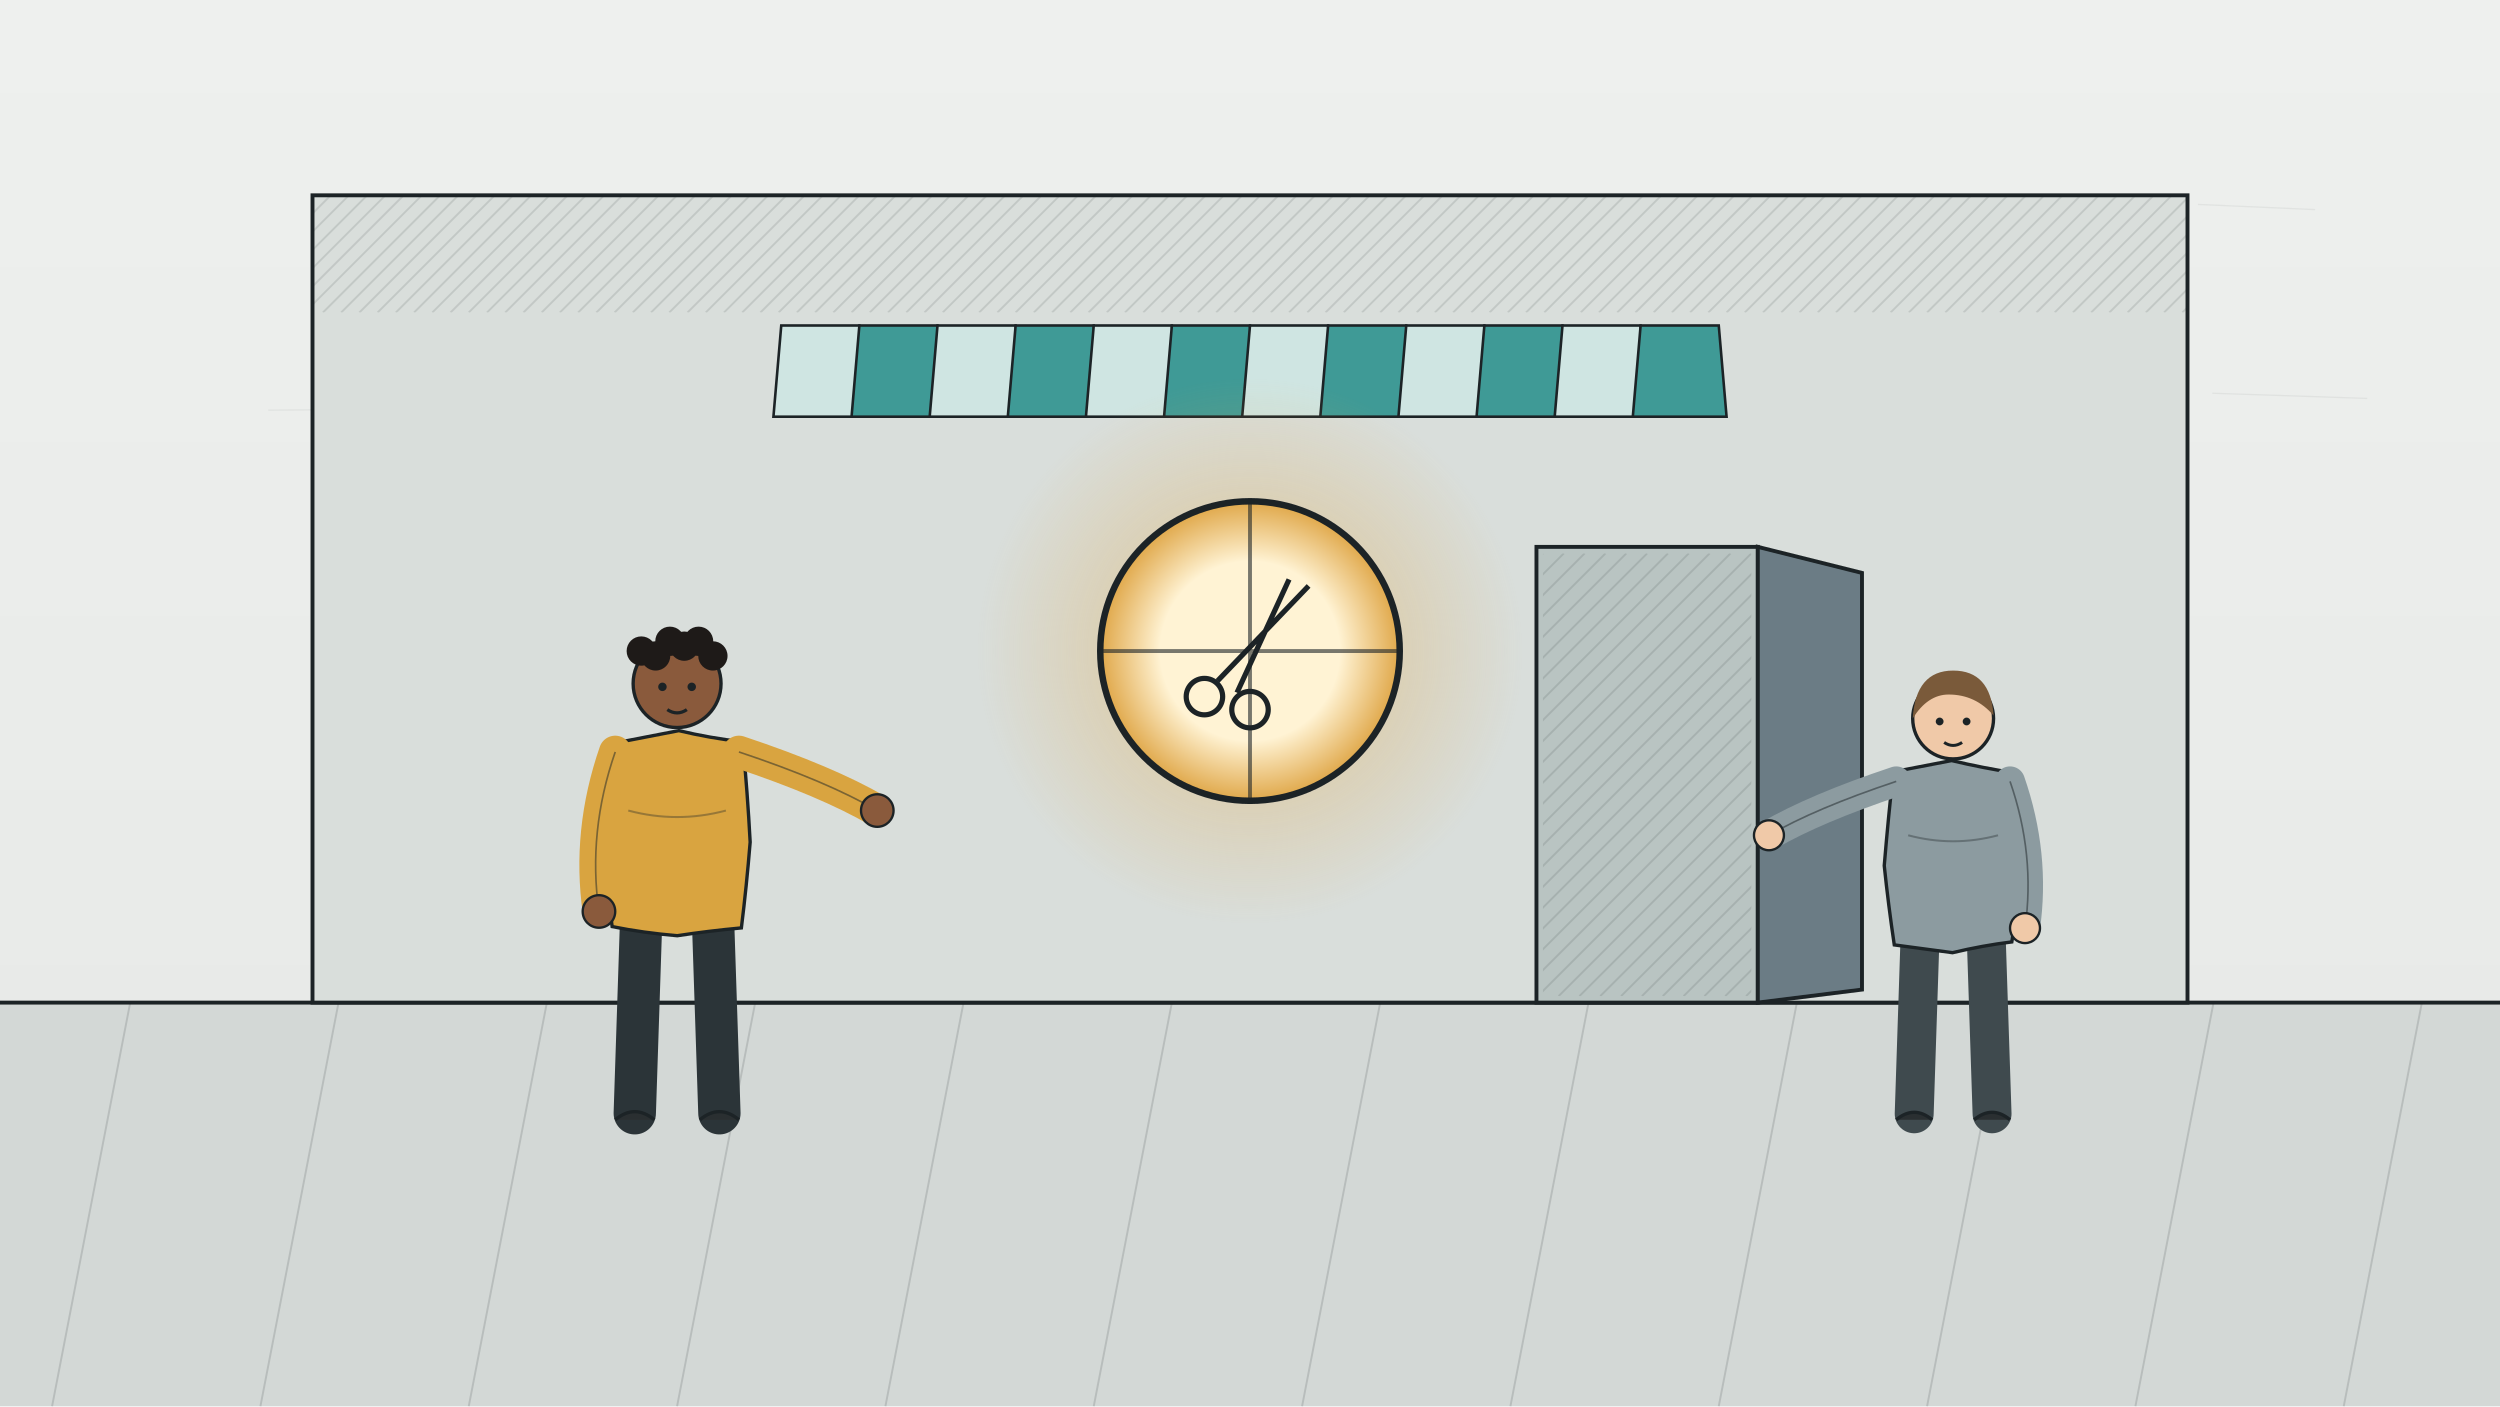
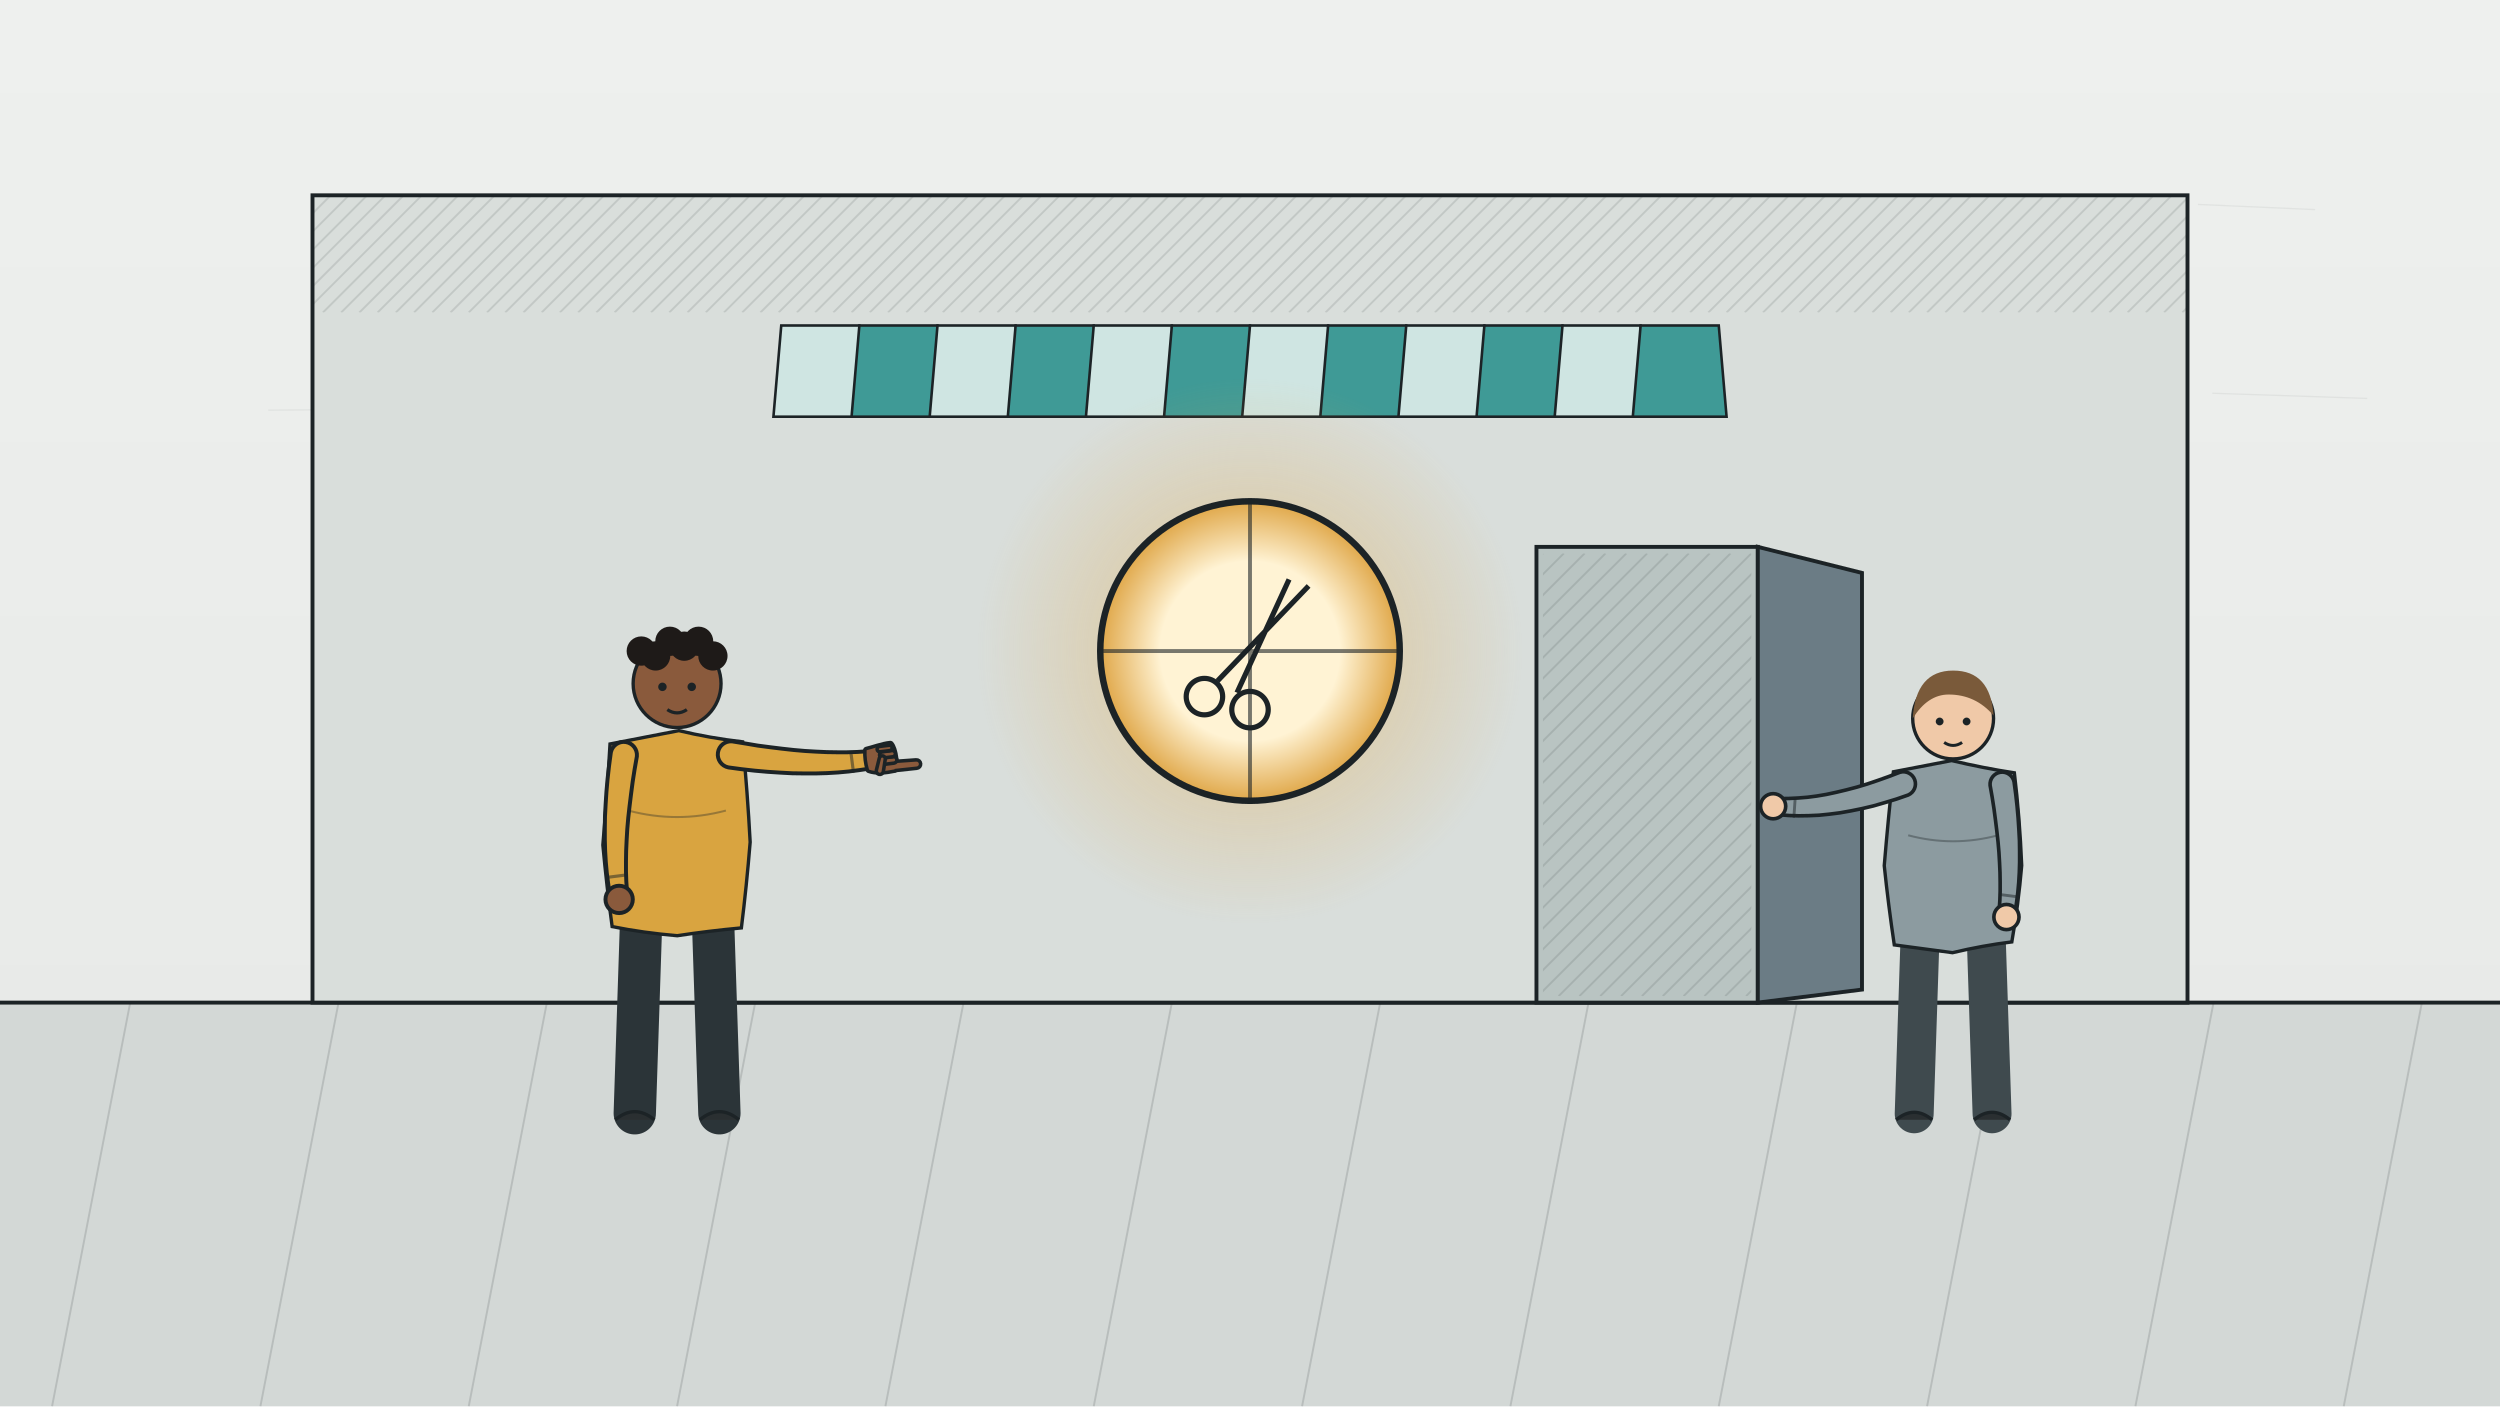
<svg xmlns="http://www.w3.org/2000/svg" viewBox="0 0 1920 1080" width="1920" height="1080">
  <defs>
    <linearGradient id="fpap" x1="0" y1="0" x2="0" y2="1">
      <stop offset="0" stop-color="#eef0ee" stop-opacity="1" />
      <stop offset="1" stop-color="#e6e8e6" stop-opacity="1" />
    </linearGradient>
    <radialGradient id="fg" cx="0.5" cy="0.5" r="0.5">
      <stop offset="0" stop-color="#e0a84a" stop-opacity="0.55" />
      <stop offset="1" stop-color="#e0a84a" stop-opacity="0" />
    </radialGradient>
    <radialGradient id="fw" cx="0.5" cy="0.5" r="0.5">
      <stop offset="0" stop-color="#fff3d4" stop-opacity="1" />
      <stop offset="0.6" stop-color="#fff3d4" stop-opacity="1" />
      <stop offset="1" stop-color="#e0a84a" stop-opacity="1" />
    </radialGradient>
  </defs>
  <rect width="1920" height="1080" fill="url(#fpap)" />
  <path d="M1539,837 l89,6" stroke="#1c2326" stroke-width="1" opacity="0.06" />
  <path d="M1185,955 l48,-1" stroke="#1c2326" stroke-width="1" opacity="0.06" />
  <path d="M206,315 l146,-1" stroke="#1c2326" stroke-width="1" opacity="0.06" />
  <path d="M562,564 l118,6" stroke="#1c2326" stroke-width="1" opacity="0.06" />
  <path d="M270,434 l69,0" stroke="#1c2326" stroke-width="1" opacity="0.06" />
  <path d="M464,238 l84,-6" stroke="#1c2326" stroke-width="1" opacity="0.06" />
  <path d="M815,725 l102,-5" stroke="#1c2326" stroke-width="1" opacity="0.06" />
  <path d="M432,236 l98,-4" stroke="#1c2326" stroke-width="1" opacity="0.06" />
  <path d="M1688,157 l90,4" stroke="#1c2326" stroke-width="1" opacity="0.06" />
  <path d="M1146,1039 l160,-6" stroke="#1c2326" stroke-width="1" opacity="0.06" />
  <path d="M504,1032 l120,-1" stroke="#1c2326" stroke-width="1" opacity="0.06" />
  <path d="M502,228 l98,-3" stroke="#1c2326" stroke-width="1" opacity="0.06" />
  <path d="M1699,302 l119,4" stroke="#1c2326" stroke-width="1" opacity="0.06" />
  <path d="M1481,678 l141,6" stroke="#1c2326" stroke-width="1" opacity="0.06" />
  <rect x="0" y="770" width="1920" height="310" fill="#d3d8d6" />
  <path d="M100,770 L40,1080" stroke="#1c2326" stroke-width="1.5" opacity="0.15" />
  <path d="M260,770 L200,1080" stroke="#1c2326" stroke-width="1.5" opacity="0.15" />
  <path d="M420,770 L360,1080" stroke="#1c2326" stroke-width="1.5" opacity="0.15" />
  <path d="M580,770 L520,1080" stroke="#1c2326" stroke-width="1.5" opacity="0.15" />
  <path d="M740,770 L680,1080" stroke="#1c2326" stroke-width="1.5" opacity="0.15" />
  <path d="M900,770 L840,1080" stroke="#1c2326" stroke-width="1.5" opacity="0.15" />
  <path d="M1060,770 L1000,1080" stroke="#1c2326" stroke-width="1.5" opacity="0.15" />
  <path d="M1220,770 L1160,1080" stroke="#1c2326" stroke-width="1.5" opacity="0.15" />
  <path d="M1380,770 L1320,1080" stroke="#1c2326" stroke-width="1.5" opacity="0.15" />
  <path d="M1540,770 L1480,1080" stroke="#1c2326" stroke-width="1.5" opacity="0.15" />
  <path d="M1700,770 L1640,1080" stroke="#1c2326" stroke-width="1.5" opacity="0.15" />
  <path d="M1860,770 L1800,1080" stroke="#1c2326" stroke-width="1.5" opacity="0.15" />
  <path d="M0,770 L1920,770" stroke="#1c2326" stroke-width="3" />
  <rect x="240" y="150" width="1440" height="620" fill="#d9dedb" stroke="#1c2326" stroke-width="3" />
  <clipPath id="hc80796415">
    <rect x="240" y="150" width="1440" height="90" />
  </clipPath>
  <path d="M240,150 L150,240 M254,150 L164,240 M268,150 L178,240 M282,150 L192,240 M296,150 L206,240 M310,150 L220,240 M324,150 L234,240 M338,150 L248,240 M352,150 L262,240 M366,150 L276,240 M380,150 L290,240 M394,150 L304,240 M408,150 L318,240 M422,150 L332,240 M436,150 L346,240 M450,150 L360,240 M464,150 L374,240 M478,150 L388,240 M492,150 L402,240 M506,150 L416,240 M520,150 L430,240 M534,150 L444,240 M548,150 L458,240 M562,150 L472,240 M576,150 L486,240 M590,150 L500,240 M604,150 L514,240 M618,150 L528,240 M632,150 L542,240 M646,150 L556,240 M660,150 L570,240 M674,150 L584,240 M688,150 L598,240 M702,150 L612,240 M716,150 L626,240 M730,150 L640,240 M744,150 L654,240 M758,150 L668,240 M772,150 L682,240 M786,150 L696,240 M800,150 L710,240 M814,150 L724,240 M828,150 L738,240 M842,150 L752,240 M856,150 L766,240 M870,150 L780,240 M884,150 L794,240 M898,150 L808,240 M912,150 L822,240 M926,150 L836,240 M940,150 L850,240 M954,150 L864,240 M968,150 L878,240 M982,150 L892,240 M996,150 L906,240 M1010,150 L920,240 M1024,150 L934,240 M1038,150 L948,240 M1052,150 L962,240 M1066,150 L976,240 M1080,150 L990,240 M1094,150 L1004,240 M1108,150 L1018,240 M1122,150 L1032,240 M1136,150 L1046,240 M1150,150 L1060,240 M1164,150 L1074,240 M1178,150 L1088,240 M1192,150 L1102,240 M1206,150 L1116,240 M1220,150 L1130,240 M1234,150 L1144,240 M1248,150 L1158,240 M1262,150 L1172,240 M1276,150 L1186,240 M1290,150 L1200,240 M1304,150 L1214,240 M1318,150 L1228,240 M1332,150 L1242,240 M1346,150 L1256,240 M1360,150 L1270,240 M1374,150 L1284,240 M1388,150 L1298,240 M1402,150 L1312,240 M1416,150 L1326,240 M1430,150 L1340,240 M1444,150 L1354,240 M1458,150 L1368,240 M1472,150 L1382,240 M1486,150 L1396,240 M1500,150 L1410,240 M1514,150 L1424,240 M1528,150 L1438,240 M1542,150 L1452,240 M1556,150 L1466,240 M1570,150 L1480,240 M1584,150 L1494,240 M1598,150 L1508,240 M1612,150 L1522,240 M1626,150 L1536,240 M1640,150 L1550,240 M1654,150 L1564,240 M1668,150 L1578,240 M1682,150 L1592,240 M1696,150 L1606,240 M1710,150 L1620,240 M1724,150 L1634,240 M1738,150 L1648,240 M1752,150 L1662,240 M1766,150 L1676,240 " stroke="#1c2326" stroke-width="1.5" opacity="0.12" clip-path="url(#hc80796415)" />
  <path d="M600,250 L660,250 L666,320 L594,320 Z" fill="#cfe5e2" stroke="#1c2326" stroke-width="2" />
  <path d="M660,250 L720,250 L726,320 L654,320 Z" fill="#3f9a96" stroke="#1c2326" stroke-width="2" />
  <path d="M720,250 L780,250 L786,320 L714,320 Z" fill="#cfe5e2" stroke="#1c2326" stroke-width="2" />
  <path d="M780,250 L840,250 L846,320 L774,320 Z" fill="#3f9a96" stroke="#1c2326" stroke-width="2" />
  <path d="M840,250 L900,250 L906,320 L834,320 Z" fill="#cfe5e2" stroke="#1c2326" stroke-width="2" />
  <path d="M900,250 L960,250 L966,320 L894,320 Z" fill="#3f9a96" stroke="#1c2326" stroke-width="2" />
  <path d="M960,250 L1020,250 L1026,320 L954,320 Z" fill="#cfe5e2" stroke="#1c2326" stroke-width="2" />
  <path d="M1020,250 L1080,250 L1086,320 L1014,320 Z" fill="#3f9a96" stroke="#1c2326" stroke-width="2" />
  <path d="M1080,250 L1140,250 L1146,320 L1074,320 Z" fill="#cfe5e2" stroke="#1c2326" stroke-width="2" />
  <path d="M1140,250 L1200,250 L1206,320 L1134,320 Z" fill="#3f9a96" stroke="#1c2326" stroke-width="2" />
  <path d="M1200,250 L1260,250 L1266,320 L1194,320 Z" fill="#cfe5e2" stroke="#1c2326" stroke-width="2" />
  <path d="M1260,250 L1320,250 L1326,320 L1254,320 Z" fill="#3f9a96" stroke="#1c2326" stroke-width="2" />
  <rect x="1180" y="420" width="170" height="350" fill="#b9c4c2" stroke="#1c2326" stroke-width="3" />
  <path d="M1350,420 L1430,440 L1430,760 L1350,770 Z" fill="#6b7c85" stroke="#1c2326" stroke-width="3" />
  <clipPath id="hc50965935">
    <rect x="1185" y="425" width="160" height="340" />
  </clipPath>
  <path d="M1185,425 L845,765 M1201,425 L861,765 M1217,425 L877,765 M1233,425 L893,765 M1249,425 L909,765 M1265,425 L925,765 M1281,425 L941,765 M1297,425 L957,765 M1313,425 L973,765 M1329,425 L989,765 M1345,425 L1005,765 M1361,425 L1021,765 M1377,425 L1037,765 M1393,425 L1053,765 M1409,425 L1069,765 M1425,425 L1085,765 M1441,425 L1101,765 M1457,425 L1117,765 M1473,425 L1133,765 M1489,425 L1149,765 M1505,425 L1165,765 M1521,425 L1181,765 M1537,425 L1197,765 M1553,425 L1213,765 M1569,425 L1229,765 M1585,425 L1245,765 M1601,425 L1261,765 M1617,425 L1277,765 M1633,425 L1293,765 M1649,425 L1309,765 M1665,425 L1325,765 M1681,425 L1341,765 " stroke="#1c2326" stroke-width="1.5" opacity="0.12" clip-path="url(#hc50965935)" />
  <circle cx="960" cy="500" r="210" fill="url(#fg)" />
  <g id="mv-glint-core">
    <circle cx="960" cy="500" r="115" fill="url(#fw)" stroke="#1c2326" stroke-width="5" />
    <path d="M960,385 L960,615 M845,500 L1075,500" stroke="#1c2326" stroke-width="3" opacity="0.6" />
    <circle cx="925" cy="535" r="14" fill="none" stroke="#1c2326" stroke-width="4" />
    <circle cx="960" cy="545" r="14" fill="none" stroke="#1c2326" stroke-width="4" />
    <path d="M935,523 L1005,450 M950,532 L990,445" stroke="#1c2326" stroke-width="4" />
  </g>
  <g id="mv-walk-lefty">
    <g transform="translate(520,860) scale(1.25)">
      <g id="mv-breathe-lefty">
        <path d="M-22,-125 L-26,-4 M22,-125 L26,-4" stroke="#2b3438" stroke-width="26" stroke-linecap="round" />
        <path d="M-38,0 q12,-10 24,0 M14,0 q12,-10 24,0" stroke="#1c2326" stroke-width="2.08" fill="#2a2f31" />
        <path d="M-41.2,-230.9 Q-43.0,-199.6 -45.6,-168.8 Q-43.2,-143.0 -39.9,-118.7 Q-20.6,-114.8 0.1,-113.1 Q19.1,-116.0 39.5,-117.9 Q42.7,-143.6 44.9,-170.6 Q43.3,-200.8 40.3,-232.2 Q19.7,-234.6 1.1,-239.1 Z" fill="#d9a440" stroke="#1c2326" stroke-width="2.08" />
        <path d="M-30,-190 q30,8 60,0" stroke="#1c2326" stroke-width="1.248" opacity="0.35" fill="none" />
-         <path d="M-38,-226 Q-55,-177 -48,-128" stroke="#d9a440" stroke-width="20" stroke-linecap="round" fill="none" />
-         <path d="M-38,-226 Q-55,-177 -48,-128" stroke="#1c2326" stroke-width="1.04" opacity="0.5" fill="none" />
-         <circle cx="-48" cy="-128" r="10" fill="#8a5a3c" stroke="#1c2326" stroke-width="1.456" />
-         <g id="mv-arm-leftyl">
-           <path d="M38,-226 Q92,-208 123,-190" stroke="#d9a440" stroke-width="20" stroke-linecap="round" fill="none" />
-           <path d="M38,-226 Q92,-208 123,-190" stroke="#1c2326" stroke-width="1.04" opacity="0.5" fill="none" />
-           <circle cx="123" cy="-190" r="10" fill="#8a5a3c" stroke="#1c2326" stroke-width="1.456" />
+         <g class="mv mv-limb-lefty-r-1" data-pivot="-32.7 -224.5">
+           <path d="M-40.7,-225.7 L-41.8,-217.5 L-42.7,-209.5 L-43.4,-201.6 L-43.9,-193.9 L-44.3,-186.4 L-44.4,-179.1 L-44.4,-172.0 L-44.2,-165.1 L-43.8,-158.4 L-43.2,-151.8 L-42.4,-145.5 L-41.5,-139.4 A5.4,5.4 0 0 0 -30.8,-140.6 L-31.2,-146.5 L-31.4,-152.6 L-31.4,-158.8 L-31.3,-165.2 L-31.0,-171.8 L-30.6,-178.6 L-30.0,-185.5 L-29.2,-192.7 L-28.3,-200.0 L-27.3,-207.6 L-26.1,-215.3 L-24.7,-223.3 A8.1,8.1 0 0 0 -40.7,-225.7Z" fill="#d9a440" stroke="#1c2326" stroke-width="2.43" stroke-linejoin="round" />
+           <path d="M-43.3,-148.9 L-31.5,-150.4" stroke="#1c2326" stroke-width="1.94" stroke-linecap="round" opacity=".5" />
+           <circle cx="-35.6" cy="-135.4" r="8.4" fill="#8a5a3c" stroke="#1c2326" stroke-width="2.43" />
+         </g>
+         <g class="mv mv-limb-lefty-l-1" data-pivot="32.7 -224.5">
+           <path d="M31.5,-216.5 L39.7,-215.4 L47.7,-214.5 L55.6,-213.8 L63.3,-213.3 L70.8,-212.9 L78.1,-212.8 L85.2,-212.8 L92.1,-213.0 L98.9,-213.4 L105.4,-214.0 L111.7,-214.8 L117.8,-215.7 A5.4,5.4 0 0 0 116.6,-226.4 L110.7,-226.0 L104.6,-225.8 L98.4,-225.8 L92.0,-225.9 L85.4,-226.2 L78.6,-226.6 L71.7,-227.2 L64.5,-228.0 L57.2,-228.9 L49.6,-229.9 L41.9,-231.2 L33.9,-232.5 A8.1,8.1 0 0 0 31.5,-216.5Z" fill="#d9a440" stroke="#1c2326" stroke-width="2.43" stroke-linejoin="round" />
+           <path d="M108.3,-214.0 L106.8,-225.7" stroke="#1c2326" stroke-width="1.94" stroke-linecap="round" opacity=".5" />
+           <g transform="translate(117.2 -221.1) rotate(82.87) scale(16.200)">
+             <g fill="#1c2326" stroke="#1c2326" stroke-width="0.27" stroke-linejoin="round">
+               <path d="M-0.370,0 C-0.111,0.04 0.111,0.04 0.370,0 C0.500,-0.25 0.510,-0.62 0.480,-0.960 C0.288,-1.050 -0.288,-1.050 -0.480,-0.920 C-0.490,-0.62 -0.390,-0.22 -0.370,0 Z" />
+               <path d="M0.462,-0.966 L0.477,-1.806 A0.092,0.092 0 0 0 0.292,-1.813 L0.248,-0.974 A0.107,0.107 0 0 0 0.462,-0.966 Z" />
+             </g>
+             <g fill="#8a5a3c" stroke="none">
+               <path d="M-0.370,0 C-0.111,0.04 0.111,0.04 0.370,0 C0.500,-0.25 0.510,-0.62 0.480,-0.960 C0.288,-1.050 -0.288,-1.050 -0.480,-0.920 C-0.490,-0.62 -0.390,-0.22 -0.370,0 Z" />
+               <path d="M0.462,-0.966 L0.477,-1.806 A0.092,0.092 0 0 0 0.292,-1.813 L0.248,-0.974 A0.107,0.107 0 0 0 0.462,-0.966 Z" />
+             </g>
+             <path d="M-0.004,-0.97 L-0.004,-0.6 A0.124,0.124 0 0 0 0.244,-0.6 L0.244,-0.97 A0.124,0.124 0 0 0 -0.004,-0.97 Z" fill="#8a5a3c" stroke="#1c2326" stroke-width="0.135" stroke-linejoin="round" />
+             <path d="M-0.238,-0.95 L-0.238,-0.58 A0.118,0.118 0 0 0 -0.002,-0.58 L-0.002,-0.95 A0.118,0.118 0 0 0 -0.238,-0.95 Z" fill="#8a5a3c" stroke="#1c2326" stroke-width="0.135" stroke-linejoin="round" />
+             <path d="M-0.452,-0.87 L-0.452,-0.5 A0.102,0.102 0 0 0 -0.248,-0.5 L-0.248,-0.87 A0.102,0.102 0 0 0 -0.452,-0.87 Z" fill="#8a5a3c" stroke="#1c2326" stroke-width="0.135" stroke-linejoin="round" />
+             <path d="M0.513,-0.528 L0.056,-0.659 A0.115,0.115 0 0 0 -0.016,-0.441 L0.427,-0.272 A0.135,0.135 0 0 0 0.513,-0.528 Z" fill="#8a5a3c" stroke="#1c2326" stroke-width="0.135" stroke-linejoin="round" />
+           </g>
        </g>
        <g id="mv-nod-lefty">
          <circle cx="0" cy="-268" r="27" fill="#8a5a3c" stroke="#1c2326" stroke-width="2.08" />
          <circle cx="-22.0" cy="-288" r="9" fill="#1e1a18" />
          <circle cx="-13.2" cy="-285" r="9" fill="#1e1a18" />
          <circle cx="-4.4" cy="-294" r="9" fill="#1e1a18" />
          <circle cx="4.4" cy="-291" r="9" fill="#1e1a18" />
          <circle cx="13.2" cy="-294" r="9" fill="#1e1a18" />
          <circle cx="22.0" cy="-285" r="9" fill="#1e1a18" />
          <circle cx="-9" cy="-266" r="2.6" fill="#1c2326" />
          <circle cx="9" cy="-266" r="2.6" fill="#1c2326" />
          <path d="M-6,-252 q6,4 12,0" stroke="#1c2326" stroke-width="2" fill="none" />
        </g>
      </g>
    </g>
  </g>
  <g transform="translate(1500,860) scale(1.15)">
    <g id="mv-breathe-keeper">
      <path d="M-22,-125 L-26,-4 M22,-125 L26,-4" stroke="#3f4a4e" stroke-width="26" stroke-linecap="round" />
      <path d="M-38,0 q12,-10 24,0 M14,0 q12,-10 24,0" stroke="#1c2326" stroke-width="2.261" fill="#2a2f31" />
      <path d="M-39.9,-232.4 Q-43.3,-202.2 -46.0,-169.7 Q-43.3,-143.7 -39.3,-116.8 Q-19.2,-114.2 -0.4,-111.6 Q19.7,-116.4 39.2,-118.8 Q43.6,-143.9 45.8,-169.8 Q44.5,-201.5 40.9,-231.7 Q20.0,-234.9 -1.0,-239.9 Z" fill="#8c9ba0" stroke="#1c2326" stroke-width="2.261" />
      <path d="M-30,-190 q30,8 60,0" stroke="#1c2326" stroke-width="1.357" opacity="0.35" fill="none" />
-       <g id="mv-arm-keeperr">
-         <path d="M-38,-226 Q-92,-208 -123,-190" stroke="#8c9ba0" stroke-width="20" stroke-linecap="round" fill="none" />
-         <path d="M-38,-226 Q-92,-208 -123,-190" stroke="#1c2326" stroke-width="1.13" opacity="0.5" fill="none" />
-         <circle cx="-123" cy="-190" r="10" fill="#f0c9a8" stroke="#1c2326" stroke-width="1.583" />
+       <g class="mv mv-limb-keeper-r-1" data-pivot="-32.7 -224.5" data-amp="0">
+         <path d="M-35.5,-232.1 L-43.1,-229.2 L-50.4,-226.6 L-57.5,-224.2 L-64.5,-222.1 L-71.4,-220.3 L-78.1,-218.7 L-84.6,-217.3 L-91.1,-216.2 L-97.3,-215.4 L-103.4,-214.9 L-109.4,-214.6 L-115.4,-214.5 A5.4,5.4 0 0 0 -115.8,-203.7 L-109.6,-203.2 L-103.1,-203.0 L-96.5,-203.1 L-89.6,-203.4 L-82.7,-204.1 L-75.6,-205.0 L-68.3,-206.3 L-60.9,-207.8 L-53.3,-209.6 L-45.7,-211.8 L-37.8,-214.2 L-30.0,-216.9 A8.1,8.1 0 0 0 -35.5,-232.1Z" fill="#8c9ba0" stroke="#1c2326" stroke-width="2.43" stroke-linejoin="round" />
+         <path d="M-105.5,-214.5 L-106.3,-202.6" stroke="#1c2326" stroke-width="1.94" stroke-linecap="round" opacity=".5" />
+         <circle cx="-120.2" cy="-209.4" r="8.4" fill="#f0c9a8" stroke="#1c2326" stroke-width="2.43" />
      </g>
-       <path d="M38,-226 Q55,-177 48,-128" stroke="#8c9ba0" stroke-width="20" stroke-linecap="round" fill="none" />
-       <path d="M38,-226 Q55,-177 48,-128" stroke="#1c2326" stroke-width="1.13" opacity="0.5" fill="none" />
-       <circle cx="48" cy="-128" r="10" fill="#f0c9a8" stroke="#1c2326" stroke-width="1.583" />
+       <g class="mv mv-limb-keeper-l-1" data-pivot="32.7 -224.5">
+         <path d="M24.7,-223.3 L26.1,-215.3 L27.3,-207.6 L28.3,-200.0 L29.2,-192.7 L30.0,-185.5 L30.6,-178.6 L31.0,-171.8 L31.3,-165.2 L31.4,-158.8 L31.4,-152.6 L31.2,-146.5 L30.8,-140.6 A5.4,5.4 0 0 0 41.5,-139.4 L42.4,-145.5 L43.2,-151.8 L43.8,-158.4 L44.2,-165.1 L44.4,-172.0 L44.4,-179.1 L44.3,-186.4 L43.9,-193.9 L43.4,-201.6 L42.7,-209.5 L41.8,-217.5 L40.7,-225.7 A8.1,8.1 0 0 0 24.7,-223.3Z" fill="#8c9ba0" stroke="#1c2326" stroke-width="2.43" stroke-linejoin="round" />
+         <path d="M31.5,-150.4 L43.3,-148.9" stroke="#1c2326" stroke-width="1.94" stroke-linecap="round" opacity=".5" />
+         <circle cx="35.6" cy="-135.4" r="8.4" fill="#f0c9a8" stroke="#1c2326" stroke-width="2.43" />
+       </g>
      <g id="mv-nod-keeper">
        <circle cx="0" cy="-268" r="27" fill="#f0c9a8" stroke="#1c2326" stroke-width="2.261" />
        <path d="M-27,-268 q2,-32 27,-32 q25,0 27,30 q-12,-14 -30,-14 q-14,0 -24,16z" fill="#7a5a3a" />
        <circle cx="-9" cy="-266" r="2.6" fill="#1c2326" />
        <circle cx="9" cy="-266" r="2.6" fill="#1c2326" />
        <path d="M-6,-252 q6,4 12,0" stroke="#1c2326" stroke-width="2" fill="none" />
      </g>
    </g>
  </g>
</svg>
